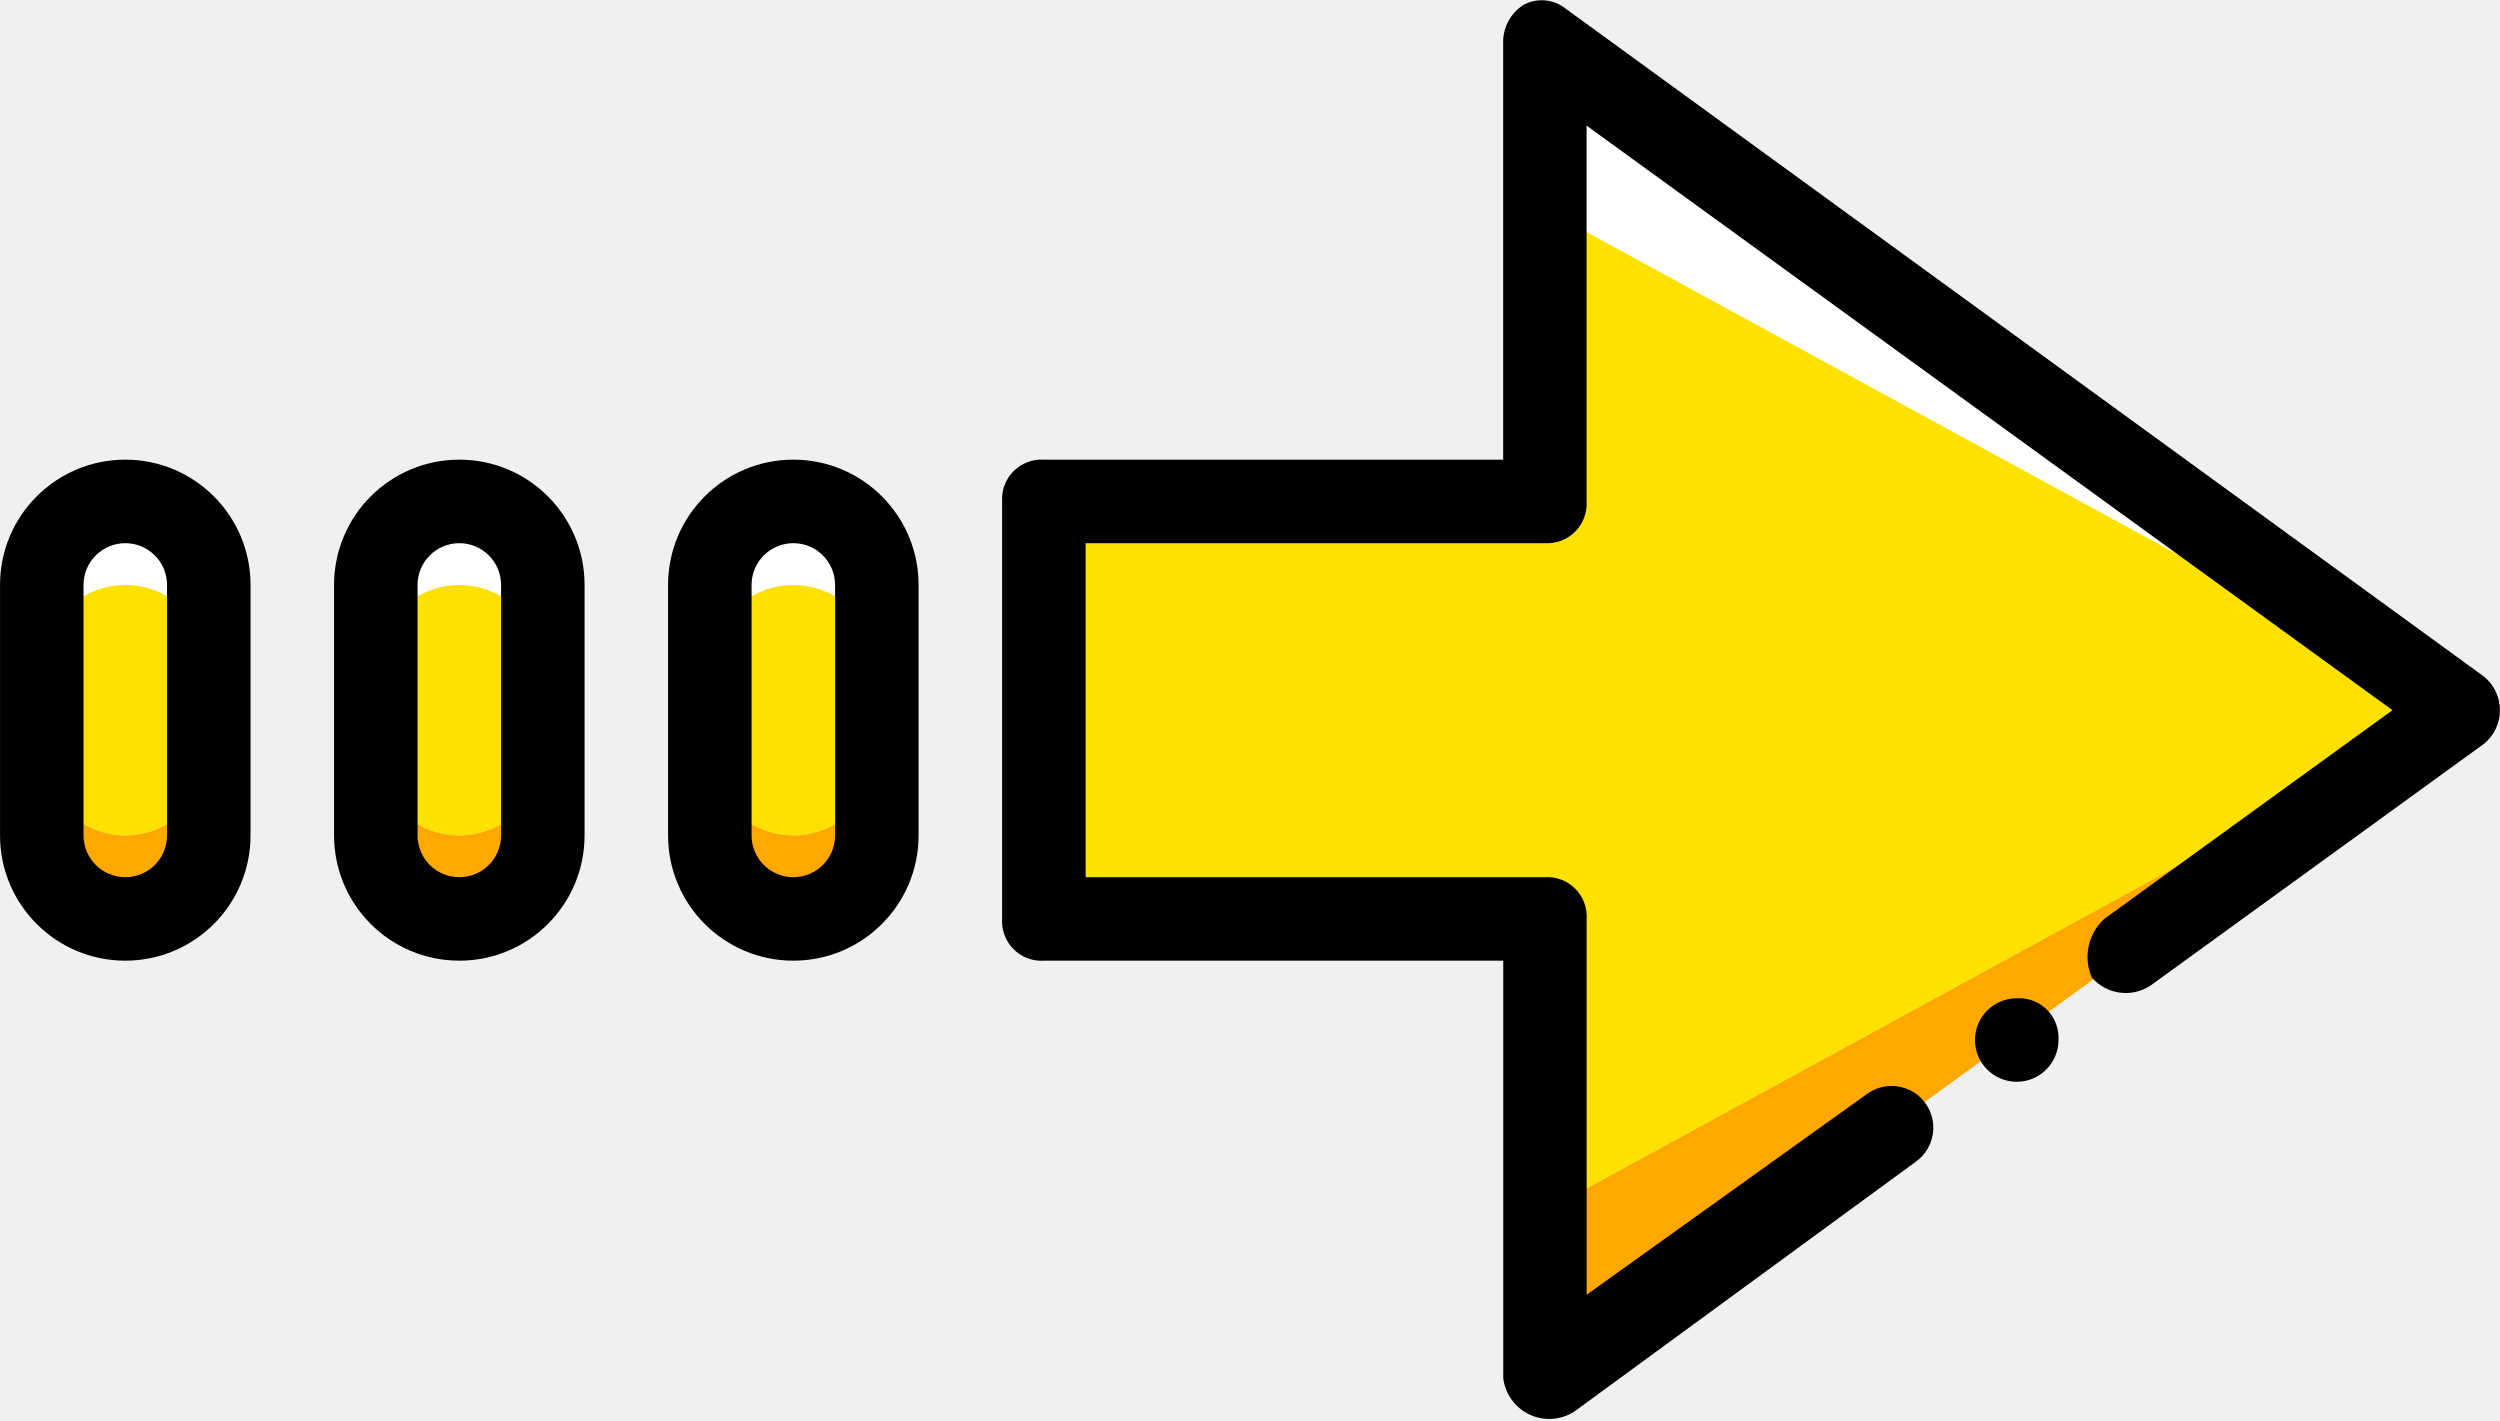
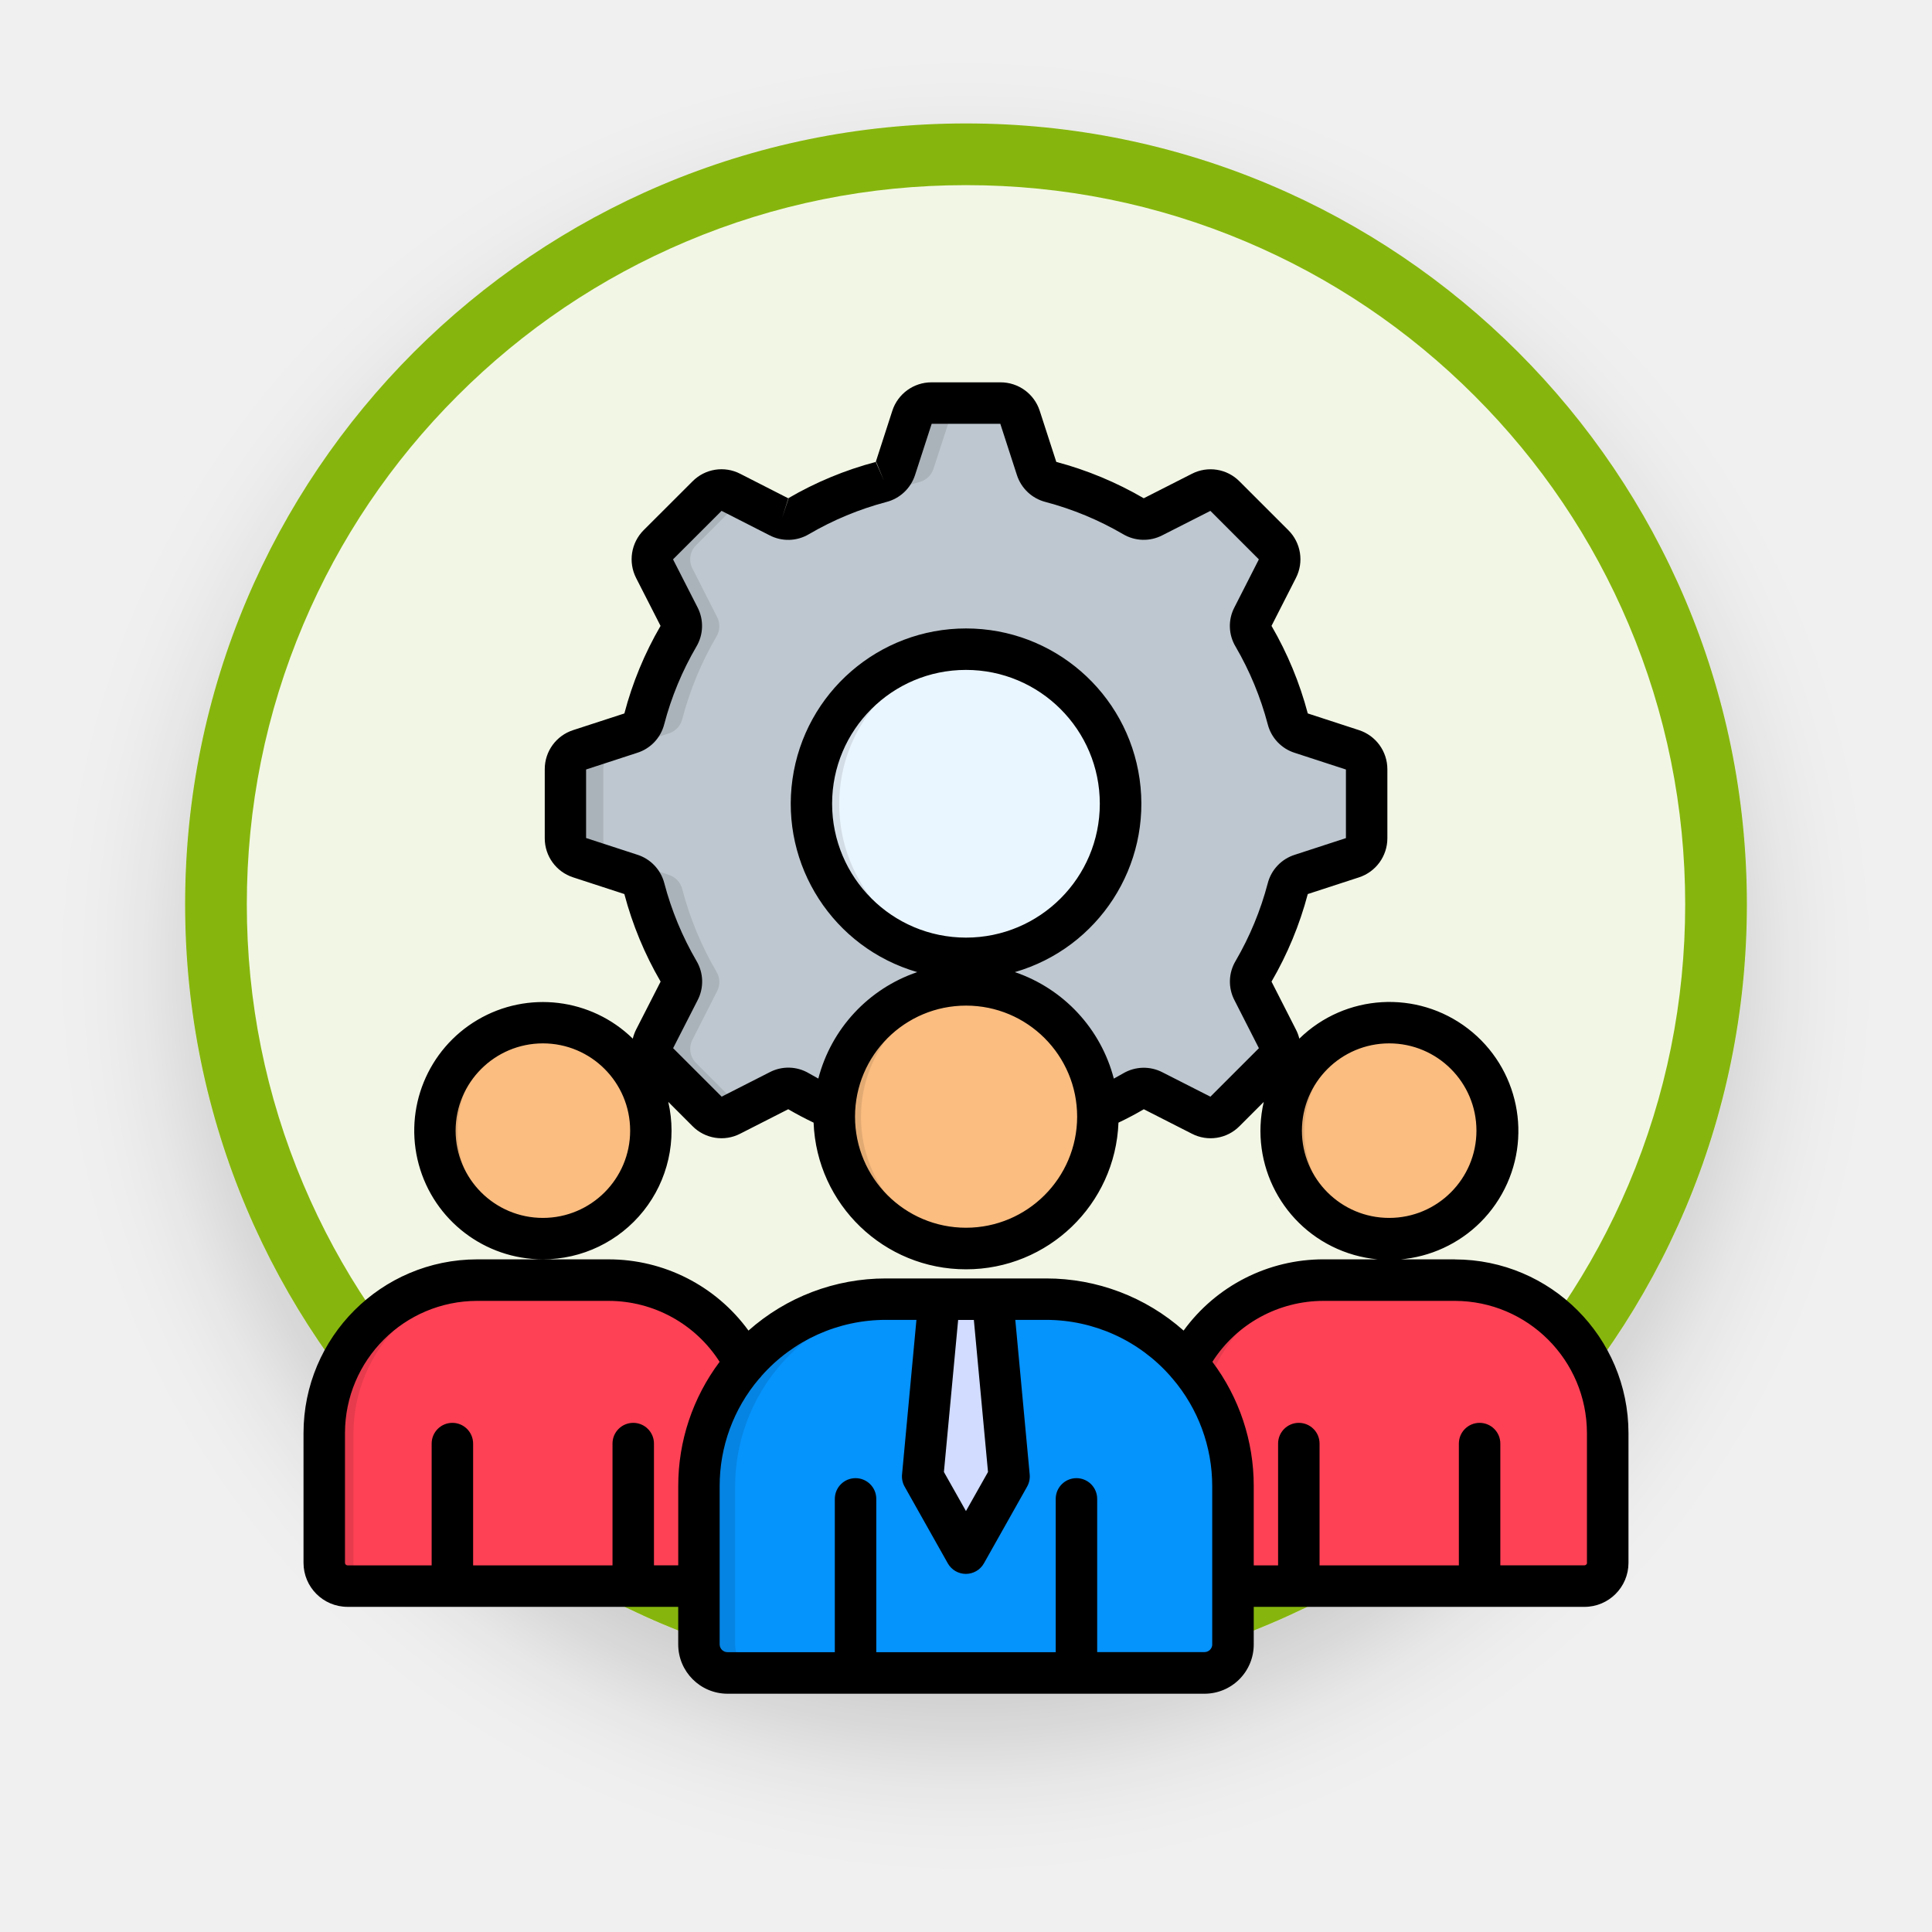
- <svg xmlns="http://www.w3.org/2000/svg" width="98.26" height="55.826" viewBox="0 0 98.26 55.826">
-   <g id="Group_1215561" data-name="Group 1215561" transform="translate(-481.74 -6705.587)">
-     <g id="flecha-hacia-arriba" transform="translate(579 6596.263) rotate(90)">
-       <path id="Path_1052084" data-name="Path 1052084" d="M179.965,62.264h0V42.571h11.488L171.76,6.467l-19.693,36.1h11.487V62.264Z" transform="translate(-34.523 -6.031)" fill="#ffe100" />
-       <path id="Path_1052085" data-name="Path 1052085" d="M124.5,42.571l19.693-36.1-26.257,36.1" transform="translate(-6.954 -6.031)" fill="#fff" />
-       <path id="Path_1052086" data-name="Path 1052086" d="M280.724,42.571l-26.257-36.1h0l19.693,36.1" transform="translate(-117.23 -6.031)" fill="#ffa800" />
-       <path id="Path_1052087" data-name="Path 1052087" d="M238.713,334.015h0a3.292,3.292,0,0,1-3.282,3.282h-3.282a3.292,3.292,0,0,1-3.282-3.282h0a3.292,3.292,0,0,1,3.282-3.282h3.282a3.292,3.292,0,0,1,3.282,3.282" transform="translate(-96.553 -267.936)" fill="#ffe100" />
-       <path id="Path_1052088" data-name="Path 1052088" d="M266.282,334.015A3.292,3.292,0,0,1,263,337.3h3.282a3.282,3.282,0,0,0,0-6.564H263a3.292,3.292,0,0,1,3.282,3.282" transform="translate(-124.122 -267.936)" fill="#ffa800" />
-       <path id="Path_1052089" data-name="Path 1052089" d="M215.082,337.3h3.282a3.282,3.282,0,0,1,0-6.564h-3.282a3.282,3.282,0,0,0,0,6.564" transform="translate(-82.769 -267.936)" fill="#fff" />
-       <path id="Path_1052090" data-name="Path 1052090" d="M238.713,402.282h0a3.292,3.292,0,0,1-3.282,3.282h-3.282a3.292,3.292,0,0,1-3.282-3.282h0A3.292,3.292,0,0,1,232.148,399h3.282a3.292,3.292,0,0,1,3.282,3.282" transform="translate(-96.553 -323.075)" fill="#ffe100" />
-       <path id="Path_1052091" data-name="Path 1052091" d="M266.282,402.282A3.292,3.292,0,0,1,263,405.564h3.282a3.282,3.282,0,0,0,0-6.564H263a3.292,3.292,0,0,1,3.282,3.282" transform="translate(-124.122 -323.075)" fill="#ffa800" />
-       <path id="Path_1052092" data-name="Path 1052092" d="M215.081,405.564h3.282a3.282,3.282,0,0,1,0-6.564h-3.282a3.282,3.282,0,1,0,0,6.564" transform="translate(-82.768 -323.075)" fill="#fff" />
-       <path id="Path_1052093" data-name="Path 1052093" d="M238.713,470.548h0a3.292,3.292,0,0,1-3.282,3.282h-3.282a3.292,3.292,0,0,1-3.282-3.282h0a3.292,3.292,0,0,1,3.282-3.282h3.282a3.292,3.292,0,0,1,3.282,3.282" transform="translate(-96.553 -378.212)" fill="#ffe100" />
-       <path id="Path_1052094" data-name="Path 1052094" d="M266.282,470.548A3.292,3.292,0,0,1,263,473.83h3.282a3.282,3.282,0,0,0,0-6.564H263a3.292,3.292,0,0,1,3.282,3.282" transform="translate(-124.122 -378.212)" fill="#ffa800" />
-       <path id="Path_1052095" data-name="Path 1052095" d="M215.082,473.83h3.282a3.282,3.282,0,0,1,0-6.564h-3.282a3.282,3.282,0,0,0,0,6.564" transform="translate(-82.769 -378.212)" fill="#fff" />
-       <path id="Path_1052096" data-name="Path 1052096" d="M218.037,332.046H208.19a4.923,4.923,0,0,1,0-9.846h9.846a4.923,4.923,0,0,1,0,9.846Zm-9.846-6.564a1.641,1.641,0,0,0,0,3.282h9.846a1.641,1.641,0,0,0,0-3.282Z" transform="translate(-75.877 -261.044)" />
-       <path id="Path_1052097" data-name="Path 1052097" d="M218.037,400.313H208.19a4.923,4.923,0,0,1,0-9.846h9.846a4.923,4.923,0,0,1,0,9.846Zm-9.846-6.564a1.641,1.641,0,0,0,0,3.282h9.846a1.641,1.641,0,0,0,0-3.282Z" transform="translate(-75.877 -316.183)" />
-       <path id="Path_1052098" data-name="Path 1052098" d="M218.037,468.579H208.19a4.923,4.923,0,0,1,0-9.846h9.846a4.923,4.923,0,0,1,0,9.846Zm-9.846-6.564a1.641,1.641,0,1,0,0,3.282h9.846a1.641,1.641,0,1,0,0-3.282Z" transform="translate(-75.877 -371.32)" />
-       <path id="Path_1052099" data-name="Path 1052099" d="M145.442,57.873H129.031a1.55,1.55,0,0,1-1.641-1.641V38.18H110.98a1.724,1.724,0,0,1-1.477-.821,1.51,1.51,0,0,1,.164-1.641l26.257-36.1a1.708,1.708,0,0,1,2.626,0l9.518,13.129a1.765,1.765,0,0,1-.328,2.3,2.032,2.032,0,0,1-2.3-.492L137.236,3.226,114.262,34.9h14.77a1.55,1.55,0,0,1,1.641,1.641V54.591H143.8V36.539a1.55,1.55,0,0,1,1.641-1.641h14.77l-7.877-11a1.641,1.641,0,1,1,2.626-1.969l9.846,13.457a1.821,1.821,0,0,1-1.313,2.79H147.083V56.232A1.55,1.55,0,0,1,145.442,57.873Z" />
-       <path id="Path_1052100" data-name="Path 1052100" d="M313.347,90.881a1.641,1.641,0,1,0,1.641-1.641,1.55,1.55,0,0,0-1.641,1.641" transform="translate(-164.787 -72.886)" />
+ <svg xmlns="http://www.w3.org/2000/svg" width="93.934" height="93.934" viewBox="0 0 93.934 93.934">
+   <defs>
+     <filter id="Path_982547" x="0" y="0" width="93.934" height="93.934" filterUnits="userSpaceOnUse">
+       <feOffset dy="3" input="SourceAlpha" />
+       <feGaussianBlur stdDeviation="3" result="blur" />
+       <feFlood flood-opacity="0.161" />
+       <feComposite operator="in" in2="blur" />
+       <feComposite in="SourceGraphic" />
+     </filter>
+   </defs>
+   <g id="Group_1217672" data-name="Group 1217672" transform="translate(-189 -3253.533)">
+     <g id="Group_1216645" data-name="Group 1216645">
+       <g id="Group_1215799" data-name="Group 1215799" transform="translate(0 -2743)">
+         <g id="Group_1214400" data-name="Group 1214400" transform="translate(0 5099.669)">
+           <g id="Group_1200933" data-name="Group 1200933" transform="translate(0 -3717.169)">
+             <g id="Group_1183815" data-name="Group 1183815" transform="translate(0 4267.973)">
+               <g id="Group_1181939" data-name="Group 1181939" transform="translate(0 -388.939)">
+                 <g id="Group_1175133" data-name="Group 1175133" transform="translate(-0.033 -1251)">
+                   <g id="Group_1167337" data-name="Group 1167337" transform="translate(198.033 1992)">
+                     <g id="Group_1166720" data-name="Group 1166720">
+                       <g id="Group_1164305" data-name="Group 1164305">
+                         <g id="Group_1163948" data-name="Group 1163948">
+                           <g id="Group_1158168" data-name="Group 1158168">
+                             <g id="Group_1152576" data-name="Group 1152576">
+                               <g id="Group_1148633" data-name="Group 1148633">
+                                 <g id="Group_1148525" data-name="Group 1148525">
+                                   <g transform="matrix(1, 0, 0, 1, -9, -6)" filter="url(#Path_982547)">
+                                     <g id="Path_982547-2" data-name="Path 982547" transform="translate(9 6)" fill="#f2f7e5">
+                                       <path d="M 37.967 74.434 C 33.043 74.434 28.268 73.47 23.773 71.568 C 19.43 69.732 15.53 67.102 12.181 63.753 C 8.831 60.403 6.202 56.503 4.365 52.161 C 2.464 47.666 1.5 42.89 1.5 37.967 C 1.5 33.043 2.464 28.268 4.365 23.773 C 6.202 19.43 8.831 15.53 12.181 12.181 C 15.53 8.831 19.43 6.202 23.773 4.365 C 28.268 2.464 33.043 1.5 37.967 1.5 C 42.89 1.5 47.666 2.464 52.161 4.365 C 56.503 6.202 60.403 8.831 63.753 12.181 C 67.102 15.53 69.732 19.43 71.568 23.773 C 73.47 28.268 74.434 33.043 74.434 37.967 C 74.434 42.89 73.47 47.666 71.568 52.161 C 69.732 56.503 67.102 60.403 63.753 63.753 C 60.403 67.102 56.503 69.732 52.161 71.568 C 47.666 73.47 42.89 74.434 37.967 74.434 Z" stroke="none" />
+                                       <path d="M 37.967 3 C 33.245 3 28.666 3.924 24.357 5.747 C 20.194 7.508 16.454 10.029 13.242 13.242 C 10.029 16.454 7.508 20.194 5.747 24.357 C 3.924 28.666 3 33.245 3 37.967 C 3 42.689 3.924 47.268 5.747 51.577 C 7.508 55.74 10.029 59.48 13.242 62.692 C 16.454 65.904 20.194 68.426 24.357 70.187 C 28.666 72.009 33.245 72.934 37.967 72.934 C 42.689 72.934 47.268 72.009 51.577 70.187 C 55.74 68.426 59.48 65.904 62.692 62.692 C 65.904 59.48 68.426 55.74 70.187 51.577 C 72.009 47.268 72.934 42.689 72.934 37.967 C 72.934 33.245 72.009 28.666 70.187 24.357 C 68.426 20.194 65.904 16.454 62.692 13.242 C 59.48 10.029 55.74 7.508 51.577 5.747 C 47.268 3.924 42.689 3 37.967 3 M 37.967 0 C 58.935 0 75.934 16.998 75.934 37.967 C 75.934 58.935 58.935 75.934 37.967 75.934 C 16.998 75.934 0 58.935 0 37.967 C 0 16.998 16.998 0 37.967 0 Z" stroke="none" fill="#86b60c" />
+                                     </g>
+                                   </g>
+                                 </g>
+                               </g>
+                             </g>
+                           </g>
+                         </g>
+                       </g>
+                     </g>
+                   </g>
+                 </g>
+               </g>
+             </g>
+           </g>
+         </g>
+       </g>
+       <g id="liderazgo_1_" data-name="liderazgo (1)" transform="translate(203.757 3269.482)">
+         <g id="Group_1216644" data-name="Group 1216644" transform="translate(1.007 3.65)">
+           <path id="Path_1086732" data-name="Path 1086732" d="M116.41,14.526a16.015,16.015,0,0,0-4.029,1.668.968.968,0,0,1-.95.024l-2.343-1.192a.969.969,0,0,0-1.15.184l-2.377,2.377a.971.971,0,0,0-.184,1.15l1.193,2.347a.962.962,0,0,1-.028.95,16.117,16.117,0,0,0-1.668,4.025.963.963,0,0,1-.653.691l-2.5.812a.976.976,0,0,0-.684.944v3.362a.976.976,0,0,0,.684.944l2.5.812a.981.981,0,0,1,.653.691,16.017,16.017,0,0,0,1.666,4.025.962.962,0,0,1,.028.95l-1.192,2.345a.969.969,0,0,0,.184,1.15l2.377,2.377a.969.969,0,0,0,1.15.182l2.343-1.192a.969.969,0,0,1,.954.028,16.017,16.017,0,0,0,4.025,1.666.974.974,0,0,1,.691.653l.812,2.5a.976.976,0,0,0,.944.684h3.362a.976.976,0,0,0,.944-.684l.812-2.5a.974.974,0,0,1,.691-.653,16.017,16.017,0,0,0,4.025-1.666.962.962,0,0,1,.95-.028l2.345,1.192a.971.971,0,0,0,1.15-.182l2.377-2.377a.971.971,0,0,0,.184-1.15L134.5,39.289a.971.971,0,0,1,.024-.95,15.885,15.885,0,0,0,1.668-4.025.981.981,0,0,1,.653-.691l2.5-.812a.976.976,0,0,0,.684-.944V28.506a.976.976,0,0,0-.684-.944l-2.5-.812a.974.974,0,0,1-.653-.691,15.912,15.912,0,0,0-1.668-4.025.968.968,0,0,1-.024-.95L135.7,18.74a.969.969,0,0,0-.184-1.15l-2.377-2.377a.971.971,0,0,0-1.15-.184l-2.345,1.192a.972.972,0,0,1-.95-.024,15.885,15.885,0,0,0-4.025-1.668.974.974,0,0,1-.691-.653l-.812-2.5a.978.978,0,0,0-.944-.684h-3.362a.976.976,0,0,0-.944.684l-.812,2.5a.976.976,0,0,1-.691.651Z" transform="translate(-89.333 -10.687)" fill="#bec7cf" fill-rule="evenodd" />
+           <path id="Path_1086733" data-name="Path 1086733" d="M116.41,14.509a16.114,16.114,0,0,0-3.621,1.437l.5.255a.979.979,0,0,0,.954-.024,15.885,15.885,0,0,1,4.025-1.668.974.974,0,0,0,.691-.653l.812-2.5a.978.978,0,0,1,.944-.684h-1.862a.976.976,0,0,0-.944.684l-.812,2.5A.974.974,0,0,1,116.41,14.509Zm-6.73.8-.591-.3a.969.969,0,0,0-1.15.184l-2.377,2.377a.971.971,0,0,0-.184,1.15l1.193,2.345a.962.962,0,0,1-.028.95,16.117,16.117,0,0,0-1.668,4.025.963.963,0,0,1-.653.691l-2.5.812a.976.976,0,0,0-.684.944V31.85a.976.976,0,0,0,.684.944l2.5.812a.981.981,0,0,1,.653.691,16.017,16.017,0,0,0,1.666,4.025.962.962,0,0,1,.028.95l-1.192,2.345a.969.969,0,0,0,.184,1.15l2.377,2.377a.968.968,0,0,0,1.15.182l.591-.3-2.256-2.26a.971.971,0,0,1-.184-1.15l1.192-2.345a.971.971,0,0,0-.024-.95,15.885,15.885,0,0,1-1.668-4.025.981.981,0,0,0-.653-.691l-2.5-.812a.976.976,0,0,1-.684-.944V28.486a.976.976,0,0,1,.684-.944l2.5-.812a.974.974,0,0,0,.653-.691,15.912,15.912,0,0,1,1.668-4.025.968.968,0,0,0,.024-.95l-1.192-2.345a.969.969,0,0,1,.184-1.15Zm3.109,29.08a15.857,15.857,0,0,0,3.621,1.437.974.974,0,0,1,.691.653l.812,2.5a.976.976,0,0,0,.944.684h1.862a.976.976,0,0,1-.944-.684l-.812-2.5a.974.974,0,0,0-.691-.653,16.017,16.017,0,0,1-4.025-1.666.962.962,0,0,0-.95-.028Z" transform="translate(-89.333 -10.67)" fill="#abb3ba" fill-rule="evenodd" />
+           <path id="Path_1086734" data-name="Path 1086734" d="M211.48,113.646a7.485,7.485,0,1,1-7.486-7.486A7.486,7.486,0,0,1,211.48,113.646Z" transform="translate(-172.791 -94.145)" fill="#eaf6ff" fill-rule="evenodd" />
+           <path id="Path_1086735" data-name="Path 1086735" d="M204.653,121.1c-.218.018-.435.028-.659.028a7.485,7.485,0,0,1,0-14.97c.224,0,.442.01.659.028a7.487,7.487,0,0,0,0,14.915Z" transform="translate(-172.791 -94.145)" fill="#d3dde6" fill-rule="evenodd" />
+           <path id="Path_1086736" data-name="Path 1086736" d="M56.22,260.9A5.22,5.22,0,1,0,51,255.679,5.232,5.232,0,0,0,56.22,260.9Z" transform="translate(-45.59 -220.289)" fill="#fbbd80" fill-rule="evenodd" />
+           <path id="Path_1086737" data-name="Path 1086737" d="M56.22,250.45a5.328,5.328,0,0,1,.532.028,5.22,5.22,0,0,0,0,10.385,5.328,5.328,0,0,1-.532.028,5.22,5.22,0,0,1,0-10.441Z" transform="translate(-45.59 -220.28)" fill="#e2aa73" fill-rule="evenodd" />
+           <path id="Path_1086738" data-name="Path 1086738" d="M383.46,260.9a5.22,5.22,0,1,0-5.22-5.22A5.232,5.232,0,0,0,383.46,260.9Z" transform="translate(-331.656 -220.289)" fill="#fbbd80" fill-rule="evenodd" />
+           <path id="Path_1086739" data-name="Path 1086739" d="M383.46,250.45a5.328,5.328,0,0,1,.532.028,5.22,5.22,0,0,0,0,10.385,5.328,5.328,0,0,1-.532.028,5.22,5.22,0,0,1,0-10.441Z" transform="translate(-331.656 -220.28)" fill="#e2aa73" fill-rule="evenodd" />
+           <path id="Path_1086740" data-name="Path 1086740" d="M211.416,248.351A6.416,6.416,0,1,0,205,241.936,6.427,6.427,0,0,0,211.416,248.351Z" transform="translate(-180.213 -207.229)" fill="#fbbd80" fill-rule="evenodd" />
+           <path id="Path_1086741" data-name="Path 1086741" d="M211.416,235.52a5.989,5.989,0,0,1,.657.034,6.417,6.417,0,0,0,0,12.767c-.218.02-.435.031-.657.031a6.416,6.416,0,0,1,0-12.833Z" transform="translate(-180.213 -207.229)" fill="#e2aa73" fill-rule="evenodd" />
+           <path id="Path_1086742" data-name="Path 1086742" d="M9.134,364.567h19a1.139,1.139,0,0,0,1.134-1.134v-6.3a7.459,7.459,0,0,0-7.439-7.439H15.439A7.459,7.459,0,0,0,8,357.129v6.3A1.138,1.138,0,0,0,9.134,364.567Z" transform="translate(-8 -307.034)" fill="#ff4155" fill-rule="evenodd" />
+           <path id="Path_1086743" data-name="Path 1086743" d="M9.134,364.567h1.421a1.139,1.139,0,0,1-1.134-1.134v-6.3a7.459,7.459,0,0,1,7.439-7.439H15.439A7.459,7.459,0,0,0,8,357.129v6.3A1.138,1.138,0,0,0,9.134,364.567Z" transform="translate(-8 -307.034)" fill="#e63b4d" fill-rule="evenodd" />
+           <path id="Path_1086744" data-name="Path 1086744" d="M336.144,364.567h19a1.139,1.139,0,0,0,1.134-1.134v-6.3a7.459,7.459,0,0,0-7.439-7.439h-6.385a7.459,7.459,0,0,0-7.439,7.439v6.3A1.139,1.139,0,0,0,336.144,364.567Z" transform="translate(-293.865 -307.034)" fill="#ff4155" fill-rule="evenodd" />
+           <path id="Path_1086745" data-name="Path 1086745" d="M336.144,364.567h1.421a1.136,1.136,0,0,1-1.134-1.134v-6.3a7.459,7.459,0,0,1,7.439-7.439h-1.421a7.459,7.459,0,0,0-7.439,7.439v6.3A1.139,1.139,0,0,0,336.144,364.567Z" transform="translate(-293.865 -307.034)" fill="#e63b4d" fill-rule="evenodd" />
+           <path id="Path_1086746" data-name="Path 1086746" d="M154.393,375.325h23.151a1.385,1.385,0,0,0,1.382-1.382v-7.688a9.094,9.094,0,0,0-9.069-9.065h-7.781a9.093,9.093,0,0,0-9.066,9.065v7.688A1.387,1.387,0,0,0,154.393,375.325Z" transform="translate(-134.765 -313.59)" fill="#0593fc" fill-rule="evenodd" />
+           <path id="Path_1086747" data-name="Path 1086747" d="M154.393,375.325h1.728a1.386,1.386,0,0,1-1.379-1.382v-7.688a9.093,9.093,0,0,1,9.065-9.065h-1.731a9.093,9.093,0,0,0-9.065,9.065v7.688A1.386,1.386,0,0,0,154.393,375.325Z" transform="translate(-134.765 -313.59)" fill="#0584e3" fill-rule="evenodd" />
+           <path id="Path_1086748" data-name="Path 1086748" d="M241.417,369.517l2.1-3.724-.8-8.6h-2.594l-.8,8.6Z" transform="translate(-210.215 -313.59)" fill="#d1dcff" fill-rule="evenodd" />
+         </g>
+         <path id="Path_1086749" data-name="Path 1086749" d="M11.634,45.28a6.252,6.252,0,0,0,6.1-7.656L18.909,38.8a1.98,1.98,0,0,0,2.323.371l2.335-1.189c.394.23.807.448,1.233.652a7.417,7.417,0,0,0,14.823,0c.424-.2.837-.42,1.232-.651l2.333,1.187a1.978,1.978,0,0,0,2.321-.366l1.178-1.178a6.27,6.27,0,1,0,1.729-3.076,1.934,1.934,0,0,0-.165-.442l-1.187-2.331a17.209,17.209,0,0,0,1.763-4.257l2.491-.812a2,2,0,0,0,1.379-1.9V21.45a2,2,0,0,0-1.38-1.9l-2.49-.812a17.232,17.232,0,0,0-1.763-4.257l1.185-2.326a1.992,1.992,0,0,0-.366-2.325L45.511,7.459a1.981,1.981,0,0,0-2.321-.371L40.852,8.276A17.24,17.24,0,0,0,36.6,6.509l-.807-2.49a2,2,0,0,0-1.9-1.379H30.528a2,2,0,0,0-1.9,1.382l-.805,2.488a17.11,17.11,0,0,0-4.257,1.767L21.235,7.088a1.981,1.981,0,0,0-2.32.365L16.532,9.833a2.006,2.006,0,0,0-.362,2.319l1.189,2.33A17.064,17.064,0,0,0,15.6,18.739l-2.489.81a1.992,1.992,0,0,0-1.382,1.9v3.359a1.993,1.993,0,0,0,1.38,1.9l2.49.812a17.207,17.207,0,0,0,1.763,4.257l-1.192,2.333a2.061,2.061,0,0,0-.161.44,6.255,6.255,0,1,0-4.372,10.73Zm41.151-10.5a4.243,4.243,0,1,1-4.243,4.243A4.248,4.248,0,0,1,52.785,34.78ZM32.209,43.744a5.4,5.4,0,1,1,5.405-5.4A5.408,5.408,0,0,1,32.209,43.744ZM25.7,23.13a6.508,6.508,0,1,1,6.508,6.508A6.515,6.515,0,0,1,25.7,23.13ZM27.841,6.505l.385.931-.4-.924ZM23.57,8.283a.035.035,0,0,1,.013,0l-.316.956ZM16.225,25.606l-2.486-.81V21.463l2.482-.809a1.964,1.964,0,0,0,1.317-1.392A15.022,15.022,0,0,1,19.1,15.491a1.968,1.968,0,0,0,.055-1.915l-1.189-2.329,2.36-2.358,2.323,1.183a1.965,1.965,0,0,0,1.925-.05,15.085,15.085,0,0,1,3.76-1.563,1.985,1.985,0,0,0,1.4-1.315l.807-2.488h3.337l.807,2.49a1.977,1.977,0,0,0,1.392,1.311,15.192,15.192,0,0,1,3.77,1.565,1.968,1.968,0,0,0,1.912.053l2.333-1.185,2.357,2.358-1.188,2.333a1.951,1.951,0,0,0,.057,1.91,15.191,15.191,0,0,1,1.563,3.776,1.966,1.966,0,0,0,1.315,1.388l2.486.81V24.8l-2.482.809A1.968,1.968,0,0,0,46.88,27a15.132,15.132,0,0,1-1.556,3.763,1.958,1.958,0,0,0-.06,1.921l1.187,2.33-2.358,2.358-2.321-1.18a1.975,1.975,0,0,0-1.925.049c-.147.086-.3.17-.45.252a7.453,7.453,0,0,0-4.811-5.178,8.523,8.523,0,1,0-4.747,0,7.448,7.448,0,0,0-4.809,5.176c-.154-.083-.3-.166-.452-.253a1.958,1.958,0,0,0-1.918-.053L20.33,37.371l-2.36-2.358,1.192-2.333a1.965,1.965,0,0,0-.057-1.91,15.191,15.191,0,0,1-1.563-3.776,1.972,1.972,0,0,0-1.317-1.388ZM11.634,34.78a4.243,4.243,0,1,1-4.239,4.243A4.248,4.248,0,0,1,11.634,34.78Zm44.344,10.5H49.6a8.406,8.406,0,0,0-6.81,3.464,10.045,10.045,0,0,0-6.68-2.535H28.314a10.047,10.047,0,0,0-6.68,2.535,8.408,8.408,0,0,0-6.808-3.463H8.444A8.454,8.454,0,0,0,0,53.729v6.306a2.141,2.141,0,0,0,2.138,2.141h16.08V64A2.4,2.4,0,0,0,20.61,66.4h23.2A2.393,2.393,0,0,0,46.2,64V62.177H62.282a2.142,2.142,0,0,0,2.138-2.141V53.729a8.453,8.453,0,0,0-8.443-8.445ZM31.828,48.227h.764l.688,7.392-1.072,1.9-1.072-1.9ZM18.219,56.3v3.858h-1.18V54.238a1.008,1.008,0,1,0-2.016,0v5.922H8.246V54.238a1.008,1.008,0,1,0-2.016,0v5.922H2.139a.127.127,0,0,1-.123-.127V53.728A6.436,6.436,0,0,1,8.444,47.3h6.38a6.409,6.409,0,0,1,5.407,2.963A10.041,10.041,0,0,0,18.219,56.3ZM44.184,64a.38.38,0,0,1-.372.376H38.588V56.927a1.008,1.008,0,0,0-2.016,0V64.38H27.848V56.927a1.008,1.008,0,0,0-2.016,0V64.38H20.61A.381.381,0,0,1,20.233,64V56.3a8.035,8.035,0,0,1,1.91-5.207.988.988,0,0,0,.131-.151,8.063,8.063,0,0,1,6.039-2.719H29.8l-.7,7.519a1.01,1.01,0,0,0,.126.589l2.1,3.731a1.008,1.008,0,0,0,1.755,0l2.1-3.731a1.01,1.01,0,0,0,.126-.589l-.7-7.519h1.491a8.058,8.058,0,0,1,6.057,2.743.988.988,0,0,0,.1.117A8.036,8.036,0,0,1,44.181,56.3V64Zm18.222-3.97a.13.13,0,0,1-.123.127H58.189V54.238a1.008,1.008,0,1,0-2.016,0v5.922H49.4V54.238a1.008,1.008,0,1,0-2.016,0v5.922H46.2V56.3a10.04,10.04,0,0,0-2.011-6.038A6.409,6.409,0,0,1,49.6,47.3h6.38A6.436,6.436,0,0,1,62.4,53.728v6.306Z" transform="translate(0)" />
+       </g>
    </g>
  </g>
</svg>
